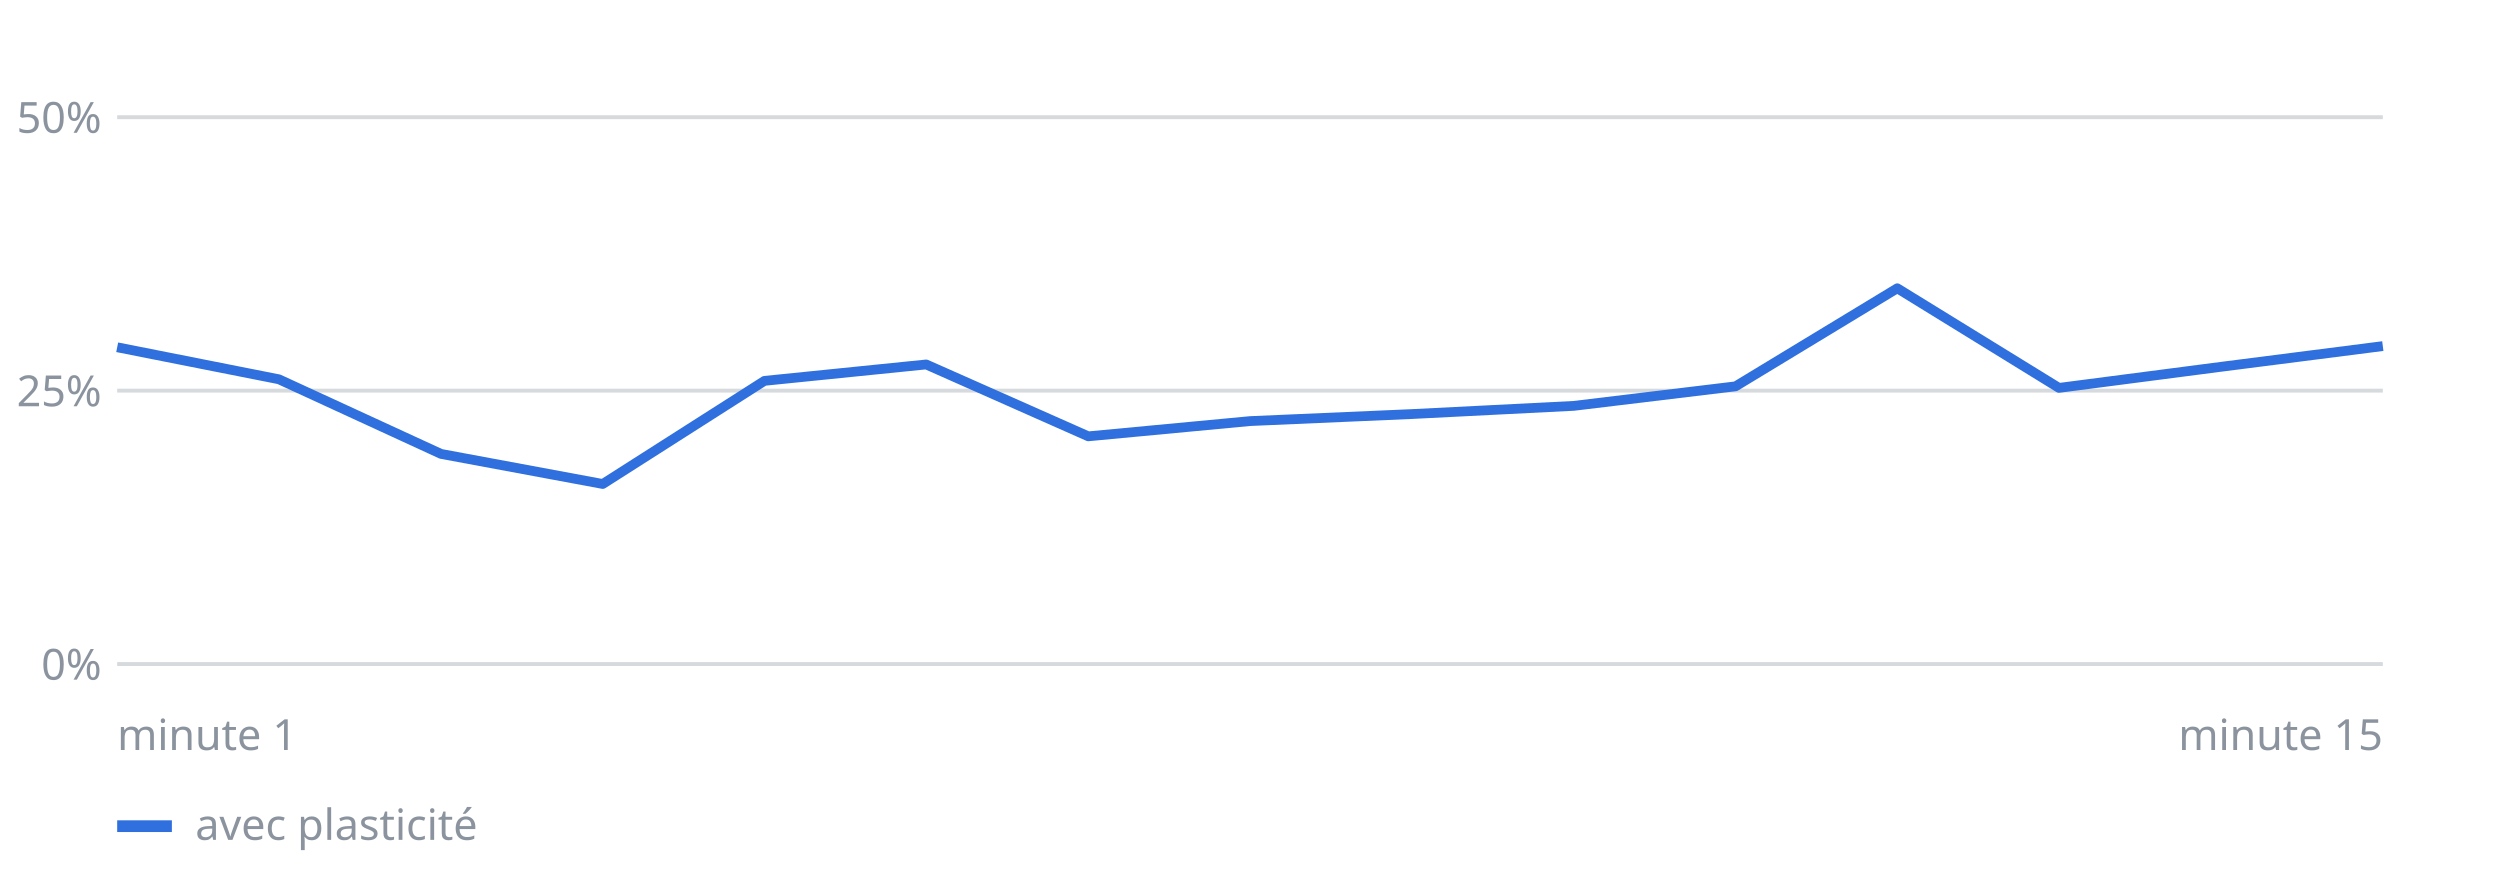
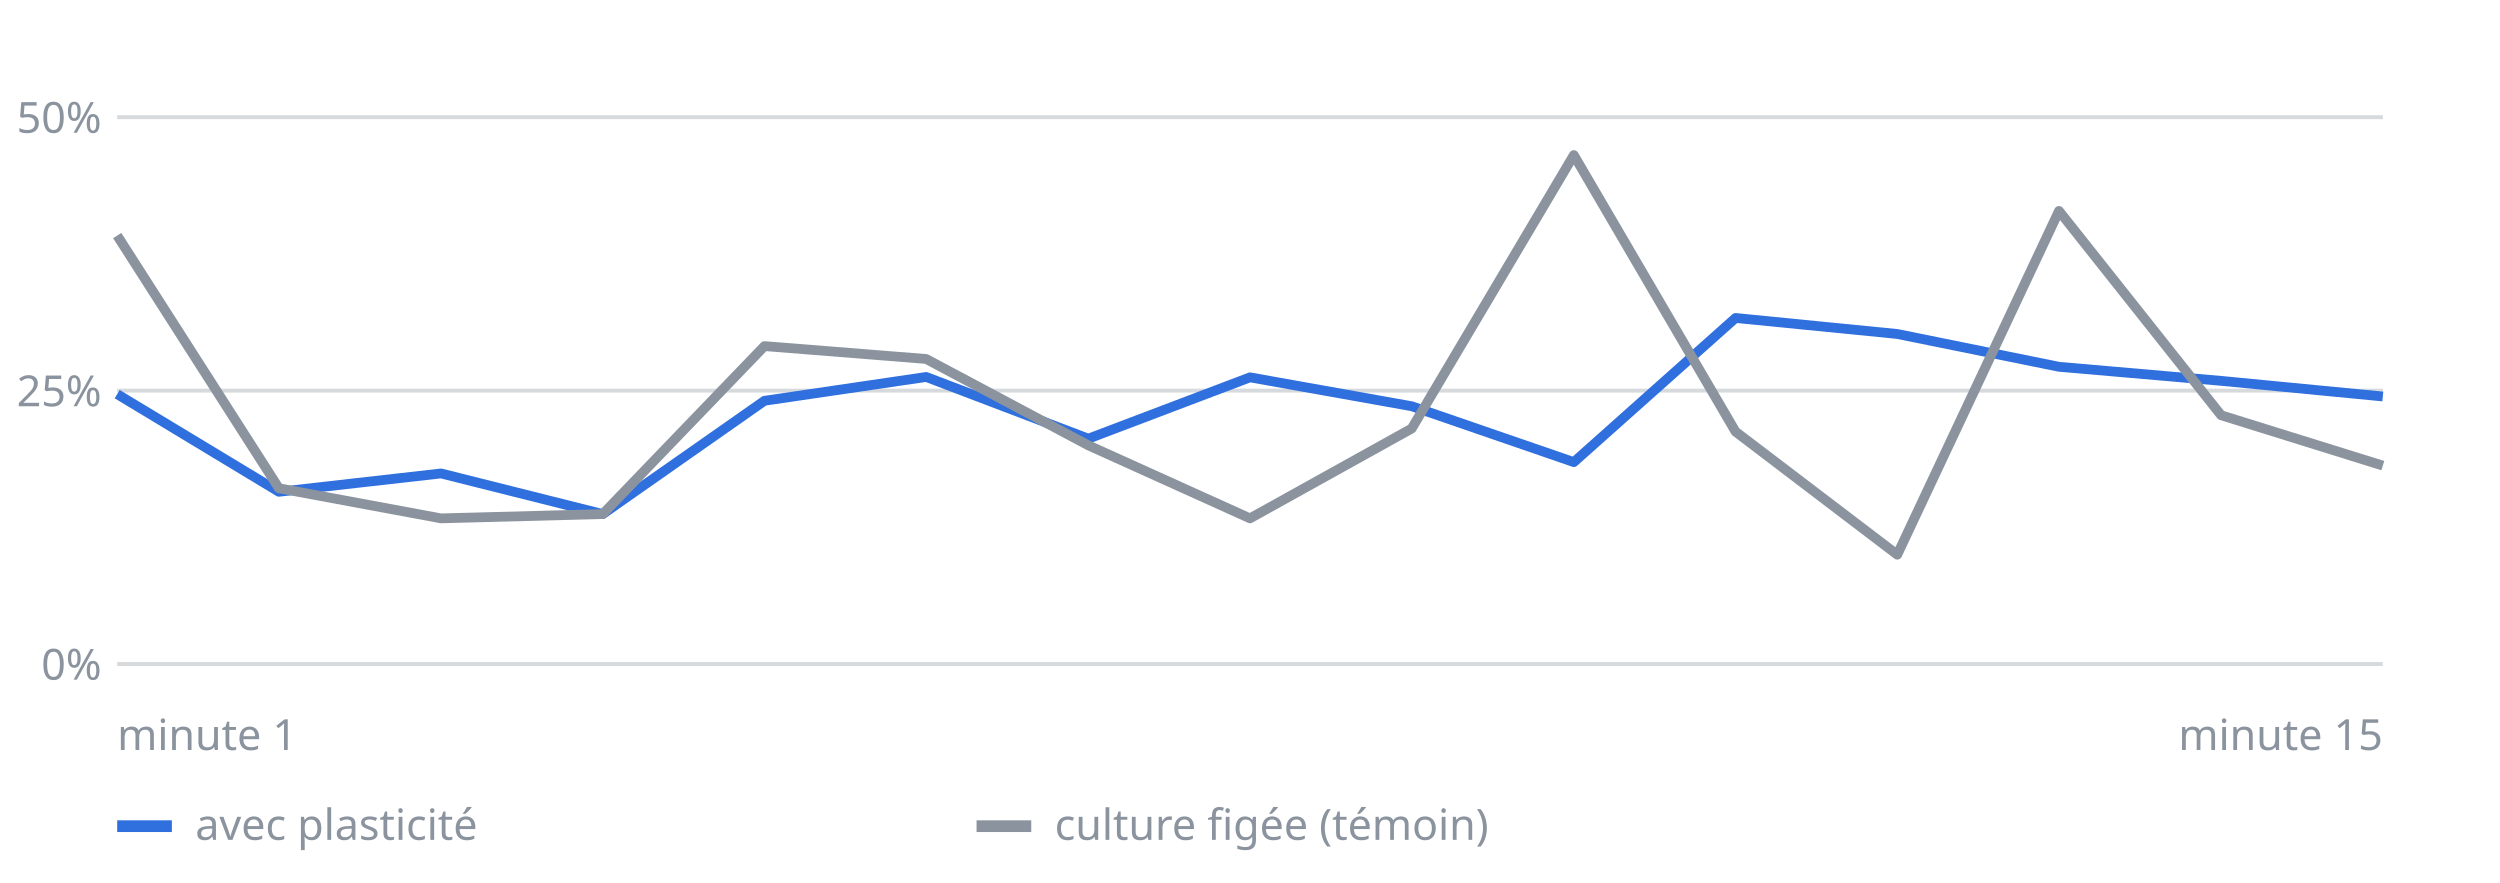
<svg xmlns="http://www.w3.org/2000/svg" viewBox="0 0 640 226" font-family="sans-serif" font-size="11" fill="#8b949e">
  <line x1="30" x2="610" y1="170.0" y2="170.0" stroke="#8b949e" stroke-opacity="0.35" />
  <text x="26" y="174.0" text-anchor="end">0%</text>
  <line x1="30" x2="610" y1="100.0" y2="100.0" stroke="#8b949e" stroke-opacity="0.35" />
  <text x="26" y="104.0" text-anchor="end">25%</text>
  <line x1="30" x2="610" y1="30.0" y2="30.0" stroke="#8b949e" stroke-opacity="0.35" />
  <text x="26" y="34.0" text-anchor="end">50%</text>
  <text x="30" y="192">minute 1</text>
  <text x="610" y="192" text-anchor="end">minute 15</text>
-   <polyline points="30.0,88.9 71.4,97.1 112.9,116.2 154.3,123.9 195.7,97.5 237.1,93.3 278.6,111.7 320.0,107.8 361.4,106.0 402.9,103.9 444.3,98.9 485.7,73.8 527.1,99.3 568.6,93.9 610.0,88.6" fill="none" stroke="#2f6fde" stroke-width="2.5" stroke-linejoin="round" />
+   <polyline points="30.0,100.9 71.4,125.9 112.9,121.2 154.3,131.6 195.7,102.6 237.1,96.5 278.6,112.3 320.0,96.6 361.4,104.0 402.9,118.3 444.3,81.4 485.7,85.5 527.1,93.9 568.6,97.5 610.0,101.5" fill="none" stroke="#2f6fde" stroke-width="2.5" stroke-linejoin="round" />
  <rect x="30" y="210" width="14" height="3" fill="#2f6fde" />
  <text x="50" y="215">avec plasticité</text>
+   <polyline points="30.0,60.3 71.4,125.0 112.9,132.7 154.3,131.6 195.7,88.6 237.1,91.9 278.6,114.0 320.0,132.7 361.4,109.7 402.9,39.7 444.3,110.5 485.7,142.0 527.1,54.0 568.6,106.3 610.0,119.2" fill="none" stroke="#8b949e" stroke-width="2.5" stroke-linejoin="round" />
+   <rect x="250" y="210" width="14" height="3" fill="#8b949e" />
+   <text x="270" y="215">culture figée (témoin)</text>
</svg>
